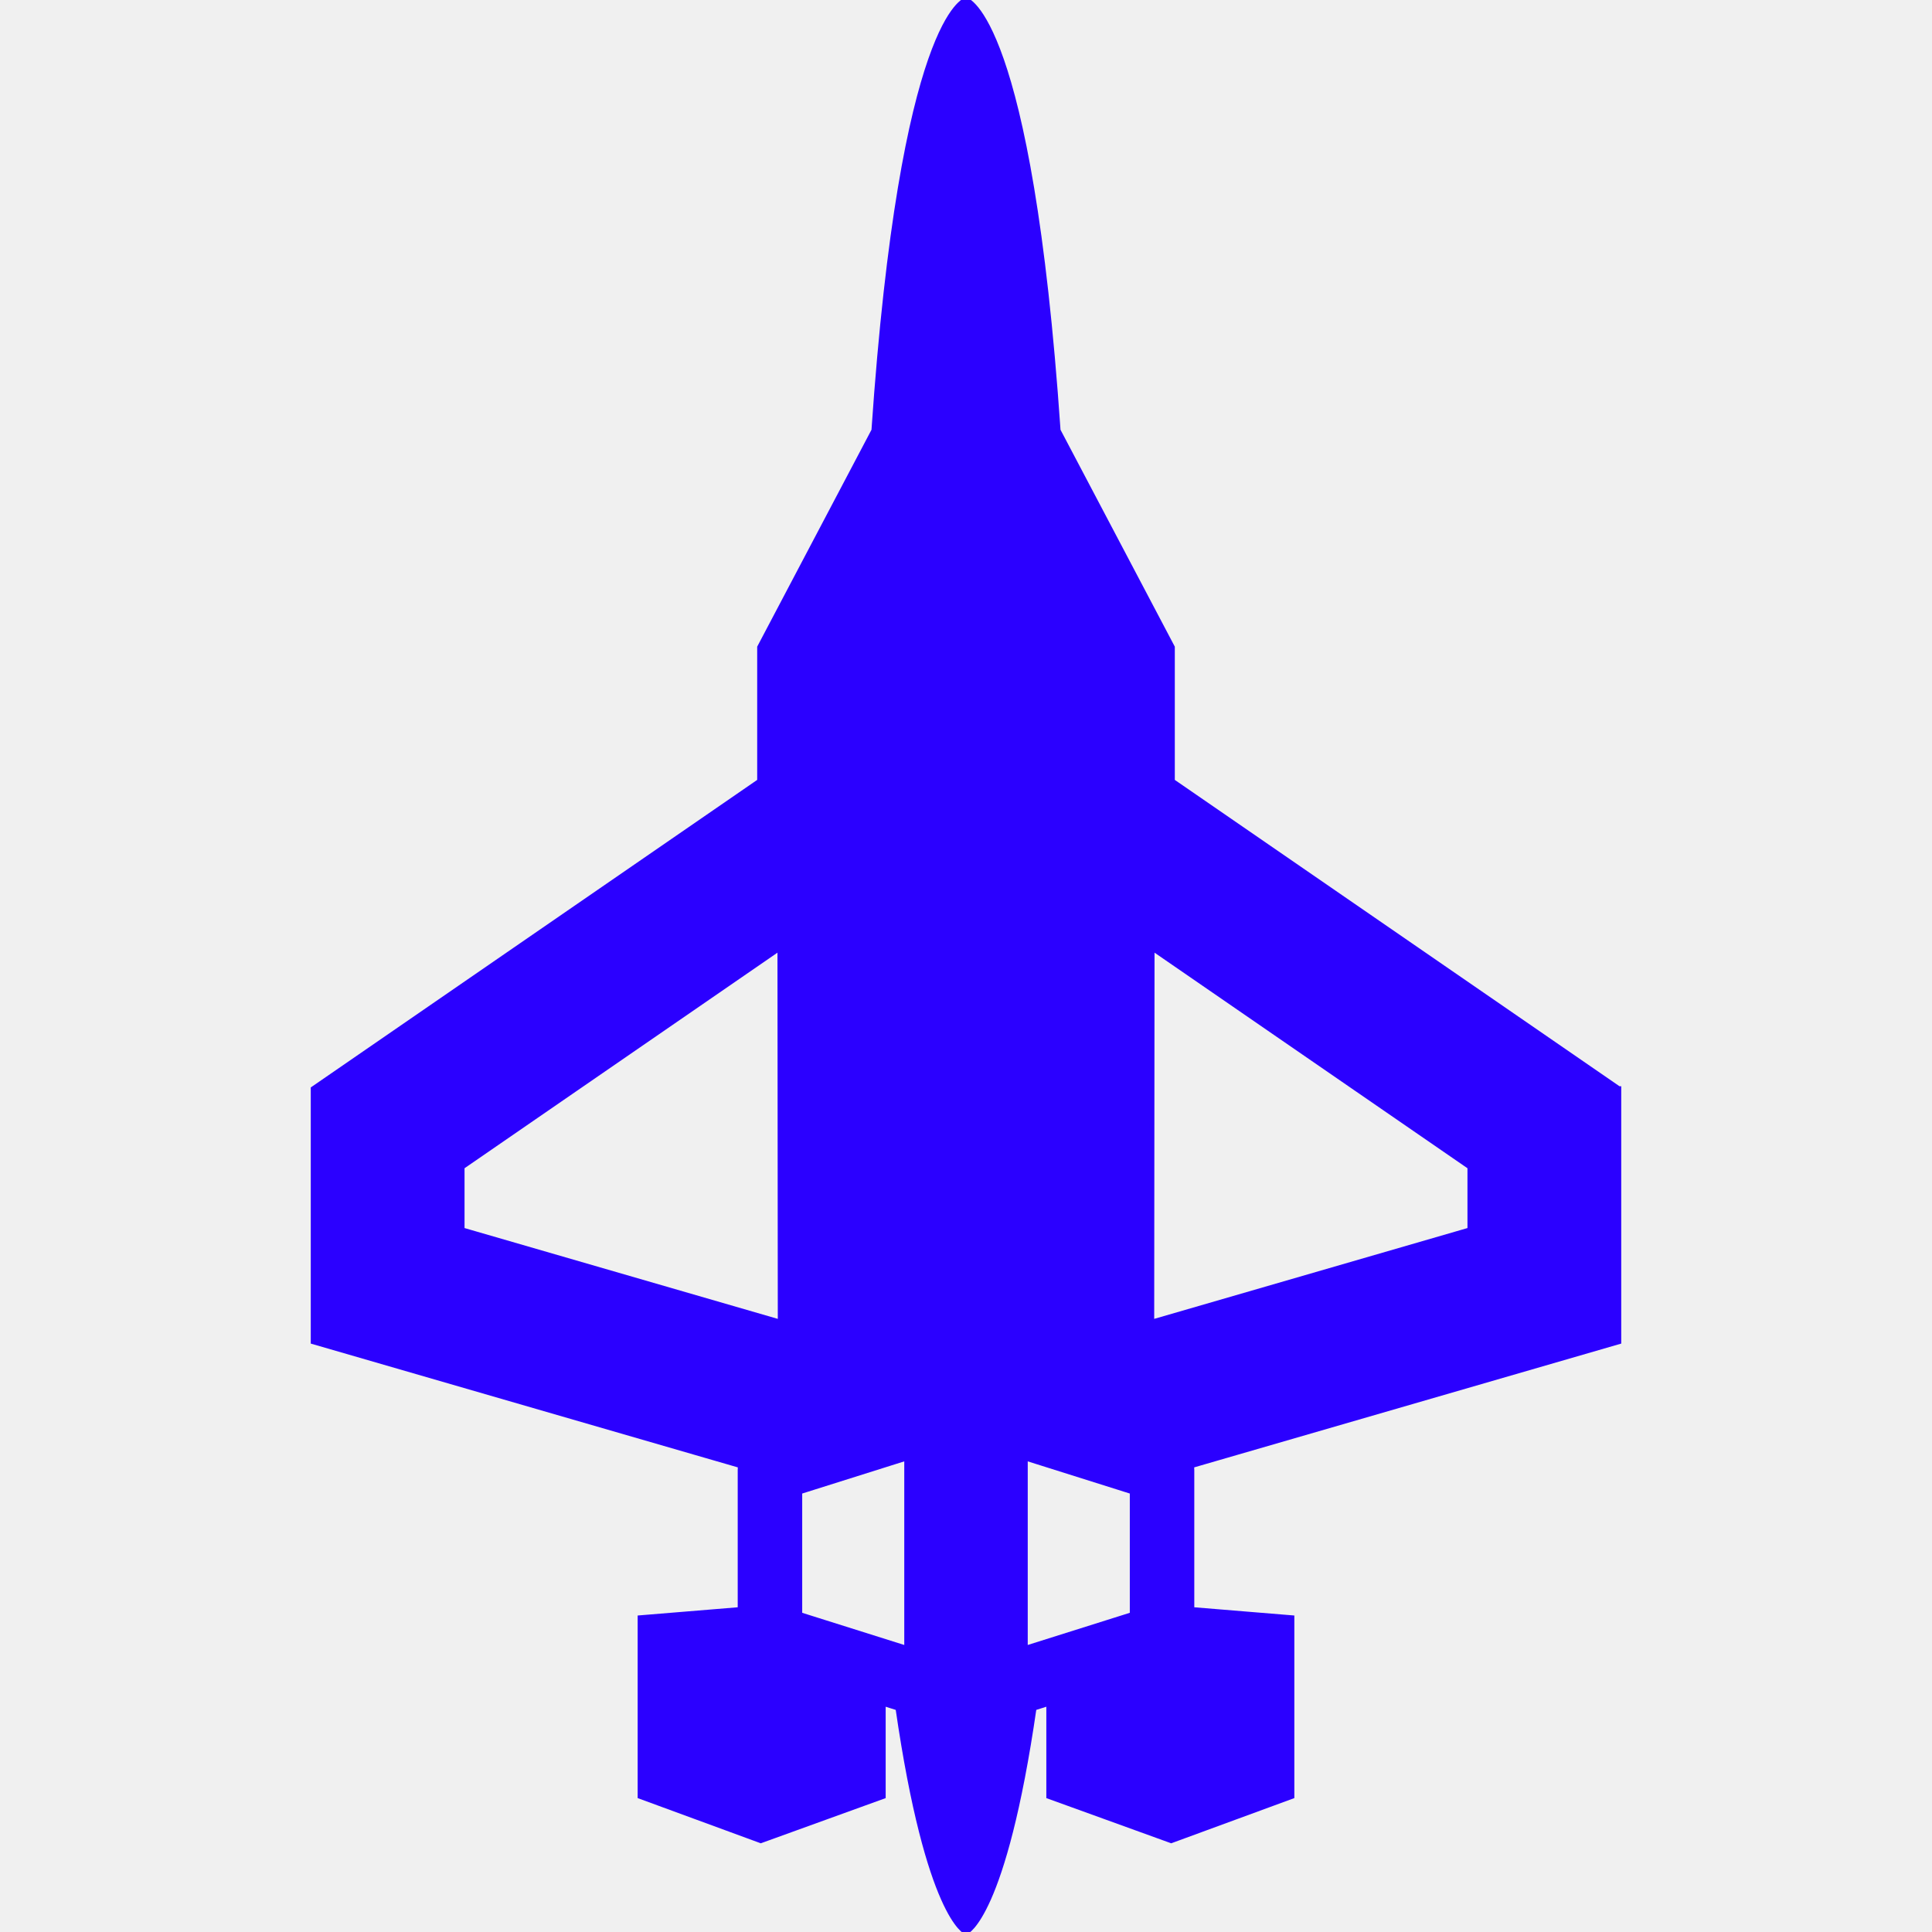
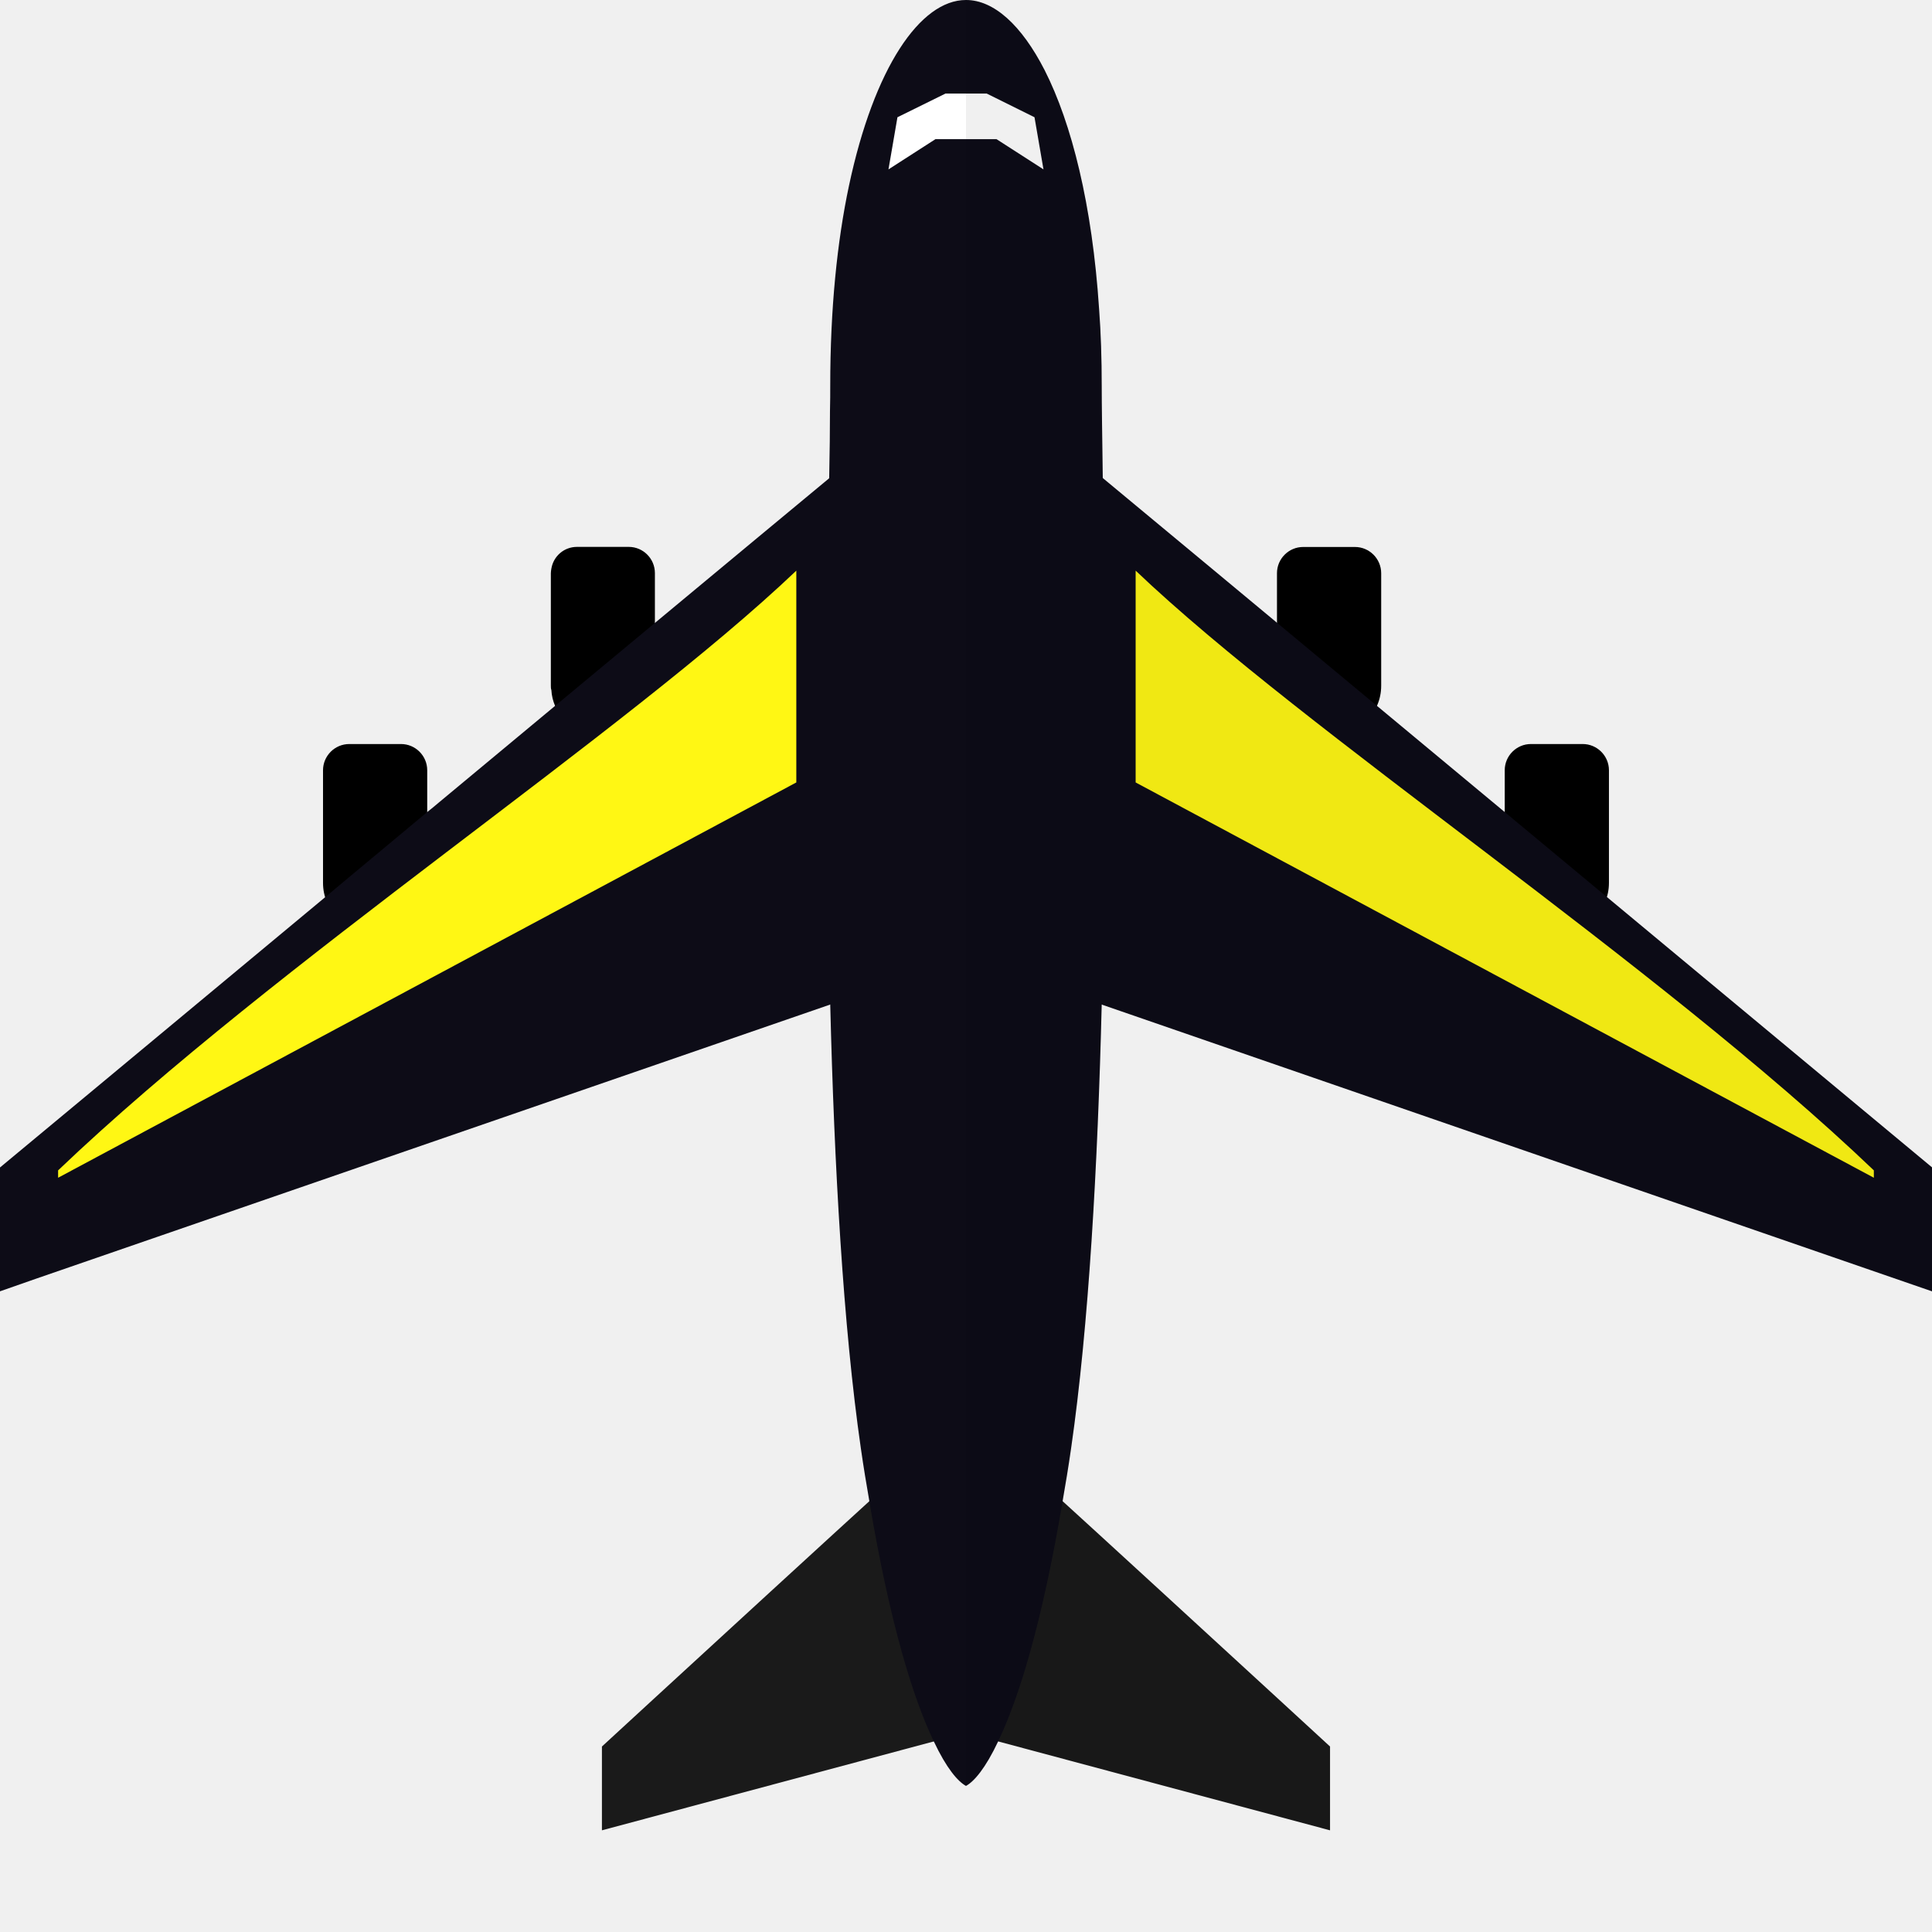
- <svg xmlns="http://www.w3.org/2000/svg" fill="#2b00ff" height="256px" width="256px" version="1.1" id="Capa_1" viewBox="0 0 389.49 389.49" xml:space="preserve" stroke="#2b00ff">
+ <svg xmlns="http://www.w3.org/2000/svg" height="800px" width="800px" version="1.1" id="_x34_" viewBox="0 0 512 512" xml:space="preserve" fill="#000000">
  <g id="SVGRepo_bgCarrier" stroke-width="0" />
  <g id="SVGRepo_tracerCarrier" stroke-linecap="round" stroke-linejoin="round" />
  <g id="SVGRepo_iconCarrier">
-     <path d="M326.34,219.49l-90-62v-27l-23.033-43.71C207.575,3.201,194.745,0,194.745,0s-12.83,3.201-18.563,86.78l-23.033,43.71v27 l-90,62v51l86.143,24.971c-0.041,0.285-0.07,0.574-0.07,0.868v28.158l-20.171,1.659v36l24.325,8.929l24.675-8.929v-18.753 l2.977,0.939c6.115,42.206,13.717,45.158,13.717,45.158s7.602-2.952,13.717-45.158l2.977-0.939v18.753l24.675,8.929l24.325-8.929 v-36l-20.171-1.659v-28.158c0-0.294-0.028-0.583-0.07-0.868l86.143-24.971V219.49z M93.15,247.951v-12.698l64.086-44.148 l0.068,75.444L93.15,247.951z M182.8,332.308l-21.577-6.801v-24.778l21.577-6.801V332.308z M228.268,325.507l-21.577,6.801v-38.38 l21.577,6.801V325.507z M296.34,247.951l-64.154,18.598l0.068-75.444l64.086,44.148V247.951z" />
+     <g>
+       <g>
+         <g>
+           <path style="fill:#1a1a1a;" d="M250.376,379.789c-1.926,1.217-90.859,83.056-90.859,83.056v22.209l90.859-24.339V379.789z" />
+           <path style="fill:#1a1a1a;" d="M261.613,379.789c1.926,1.217,90.859,83.056,90.859,83.056v22.209l-90.859-24.339V379.789z" />
+         </g>
+         <path style="fill:#0d0c17;" d="M291.965,266.212c-1.05,42.549-3.429,85.238-8.118,117.64c-0.7,4.899-1.469,9.517-2.24,13.926v0.07 c-5.528,32.892-11.757,52.557-17.076,63.613c-3.359,7.138-6.368,10.637-8.538,11.827c-2.169-1.19-5.179-4.689-8.538-11.827 c-5.318-11.057-11.547-30.722-17.076-63.613v-0.07c-0.77-4.409-1.539-9.028-2.239-13.926c-4.689-32.402-7.068-75.091-8.118-117.64 c-1.4-53.816-0.7-107.353-0.28-139.474c0.14-6.998,0.21-12.947,0.21-17.706c0.07-2.659,0.07-4.969,0.07-6.788 c0-20.365,1.82-38.21,4.969-53.047C231.641,17.915,243.888,0,255.995,0c7.348,0,14.696,6.578,20.855,18.615 c7.138,14.066,12.597,35.621,14.416,63.194c0.49,6.439,0.7,13.297,0.7,20.435c0,5.179,0.14,13.576,0.28,24.494 C292.665,158.859,293.365,212.396,291.965,266.212z" />
+         <g>
+           <g>
+             <g>
+               <path style="fill:#000000;" d="M173.555,151.861v29.882c0,0.56,0,1.049-0.14,1.609c-0.77,6.438-6.299,11.477-12.947,11.477 h-1.68c-5.249-0.07-9.658-3.289-11.687-7.768c-0.56-1.33-0.91-2.729-0.98-4.199c-0.14-0.35-0.14-0.77-0.14-1.12v-29.812 c0-0.42,0.07-0.84,0.14-1.26c0.56-3.289,3.359-5.739,6.788-5.739h13.716C170.476,144.933,173.555,148.082,173.555,151.861z" />
+               <path style="fill:#000000;" d="M100.133,247.072h-1.447c-7.195,0-13.082-5.887-13.082-13.082v-29.863 c0-3.822,3.127-6.95,6.95-6.95h13.727c3.813,0,6.934,3.12,6.934,6.934v29.879C113.215,241.185,107.328,247.072,100.133,247.072 z" />
+             </g>
+             <path style="fill:#0d0c17;" d="M226.462,121.139v142.834l-6.438,2.24L9.798,338.784L0,342.213v-32.822 c0,0,39.96-33.171,86.218-71.662c8.818-7.418,17.915-14.906,27.013-22.534c1.05-0.84,2.099-1.68,3.149-2.589 c10.357-8.608,20.785-17.285,30.722-25.543c9.238-7.698,18.125-15.046,26.453-21.974c20.575-17.076,37.371-31.072,46.189-38.35 C223.943,123.239,226.322,121.279,226.462,121.139z" />
+             <path style="fill:#fff714;" d="M15.4,310.159c57.788-55.188,150.646-116.068,195.631-158.934v56.132L15.4,312.115V310.159z" />
+           </g>
+           <g>
+             <g>
+               <path style="fill:#000000;" d="M351.498,194.851h1.447c7.195,0,13.082-5.887,13.082-13.082v-29.863 c0-3.822-3.127-6.95-6.95-6.95h-13.727c-3.813,0-6.934,3.12-6.934,6.933v29.879 C338.415,188.964,344.302,194.851,351.498,194.851z" />
+               <path style="fill:#000000;" d="M411.856,247.072h1.447c7.195,0,13.082-5.887,13.082-13.082v-29.863 c0-3.822-3.128-6.95-6.95-6.95h-13.728c-3.813,0-6.934,3.12-6.934,6.934v29.879 C398.774,241.185,404.661,247.072,411.856,247.072z" />
+             </g>
+             <path style="fill:#0d0c17;" d="M285.548,121.124C287.099,122.341,512,309.358,512,309.358v32.857l-226.452-78.209V121.124z" />
+             <path style="fill:#fff714;" d="M496.589,310.159c-57.788-55.188-150.646-116.068-195.631-158.934v56.132l195.631,104.758 V310.159z" />
+           </g>
+         </g>
+         <polygon style="fill:#ffffff;" points="276.534,44.888 264.078,36.873 247.912,36.873 235.455,44.888 237.834,31.072 250.571,24.791 261.488,24.791 274.155,31.072 " />
+       </g>
+       <path style="opacity:0.06;fill:#040000;" d="M283.847,383.852c4.688-32.399,7.068-75.084,8.118-117.629L512,342.215v-32.857 c0,0-39.915-33.192-86.212-71.684c0.35-1.177,0.597-2.398,0.597-3.684v-29.862c0-3.823-3.128-6.95-6.95-6.95h-13.727 c-3.814,0-6.934,3.12-6.934,6.933v11.104c-11.462-9.529-22.894-19.034-33.886-28.171c0.721-1.618,1.138-3.397,1.138-5.274v-29.862 c0-3.822-3.128-6.95-6.95-6.95h-13.727c-3.813,0-6.934,3.12-6.934,6.933v13.148c-20.606-17.127-37.378-31.065-46.171-38.364 c-0.14-10.883-0.279-19.261-0.279-24.429c0-7.138-0.21-13.996-0.7-20.435c-1.82-27.573-7.278-49.127-14.416-63.194 C270.692,6.581,263.346,0.003,256,0v473.285c2.165-1.19,5.168-4.683,8.517-11.792l87.956,23.561v-22.209 c0,0-44.104-40.586-70.864-65.018v-0.049C282.378,393.369,283.148,388.75,283.847,383.852z" />
+     </g>
  </g>
</svg>
